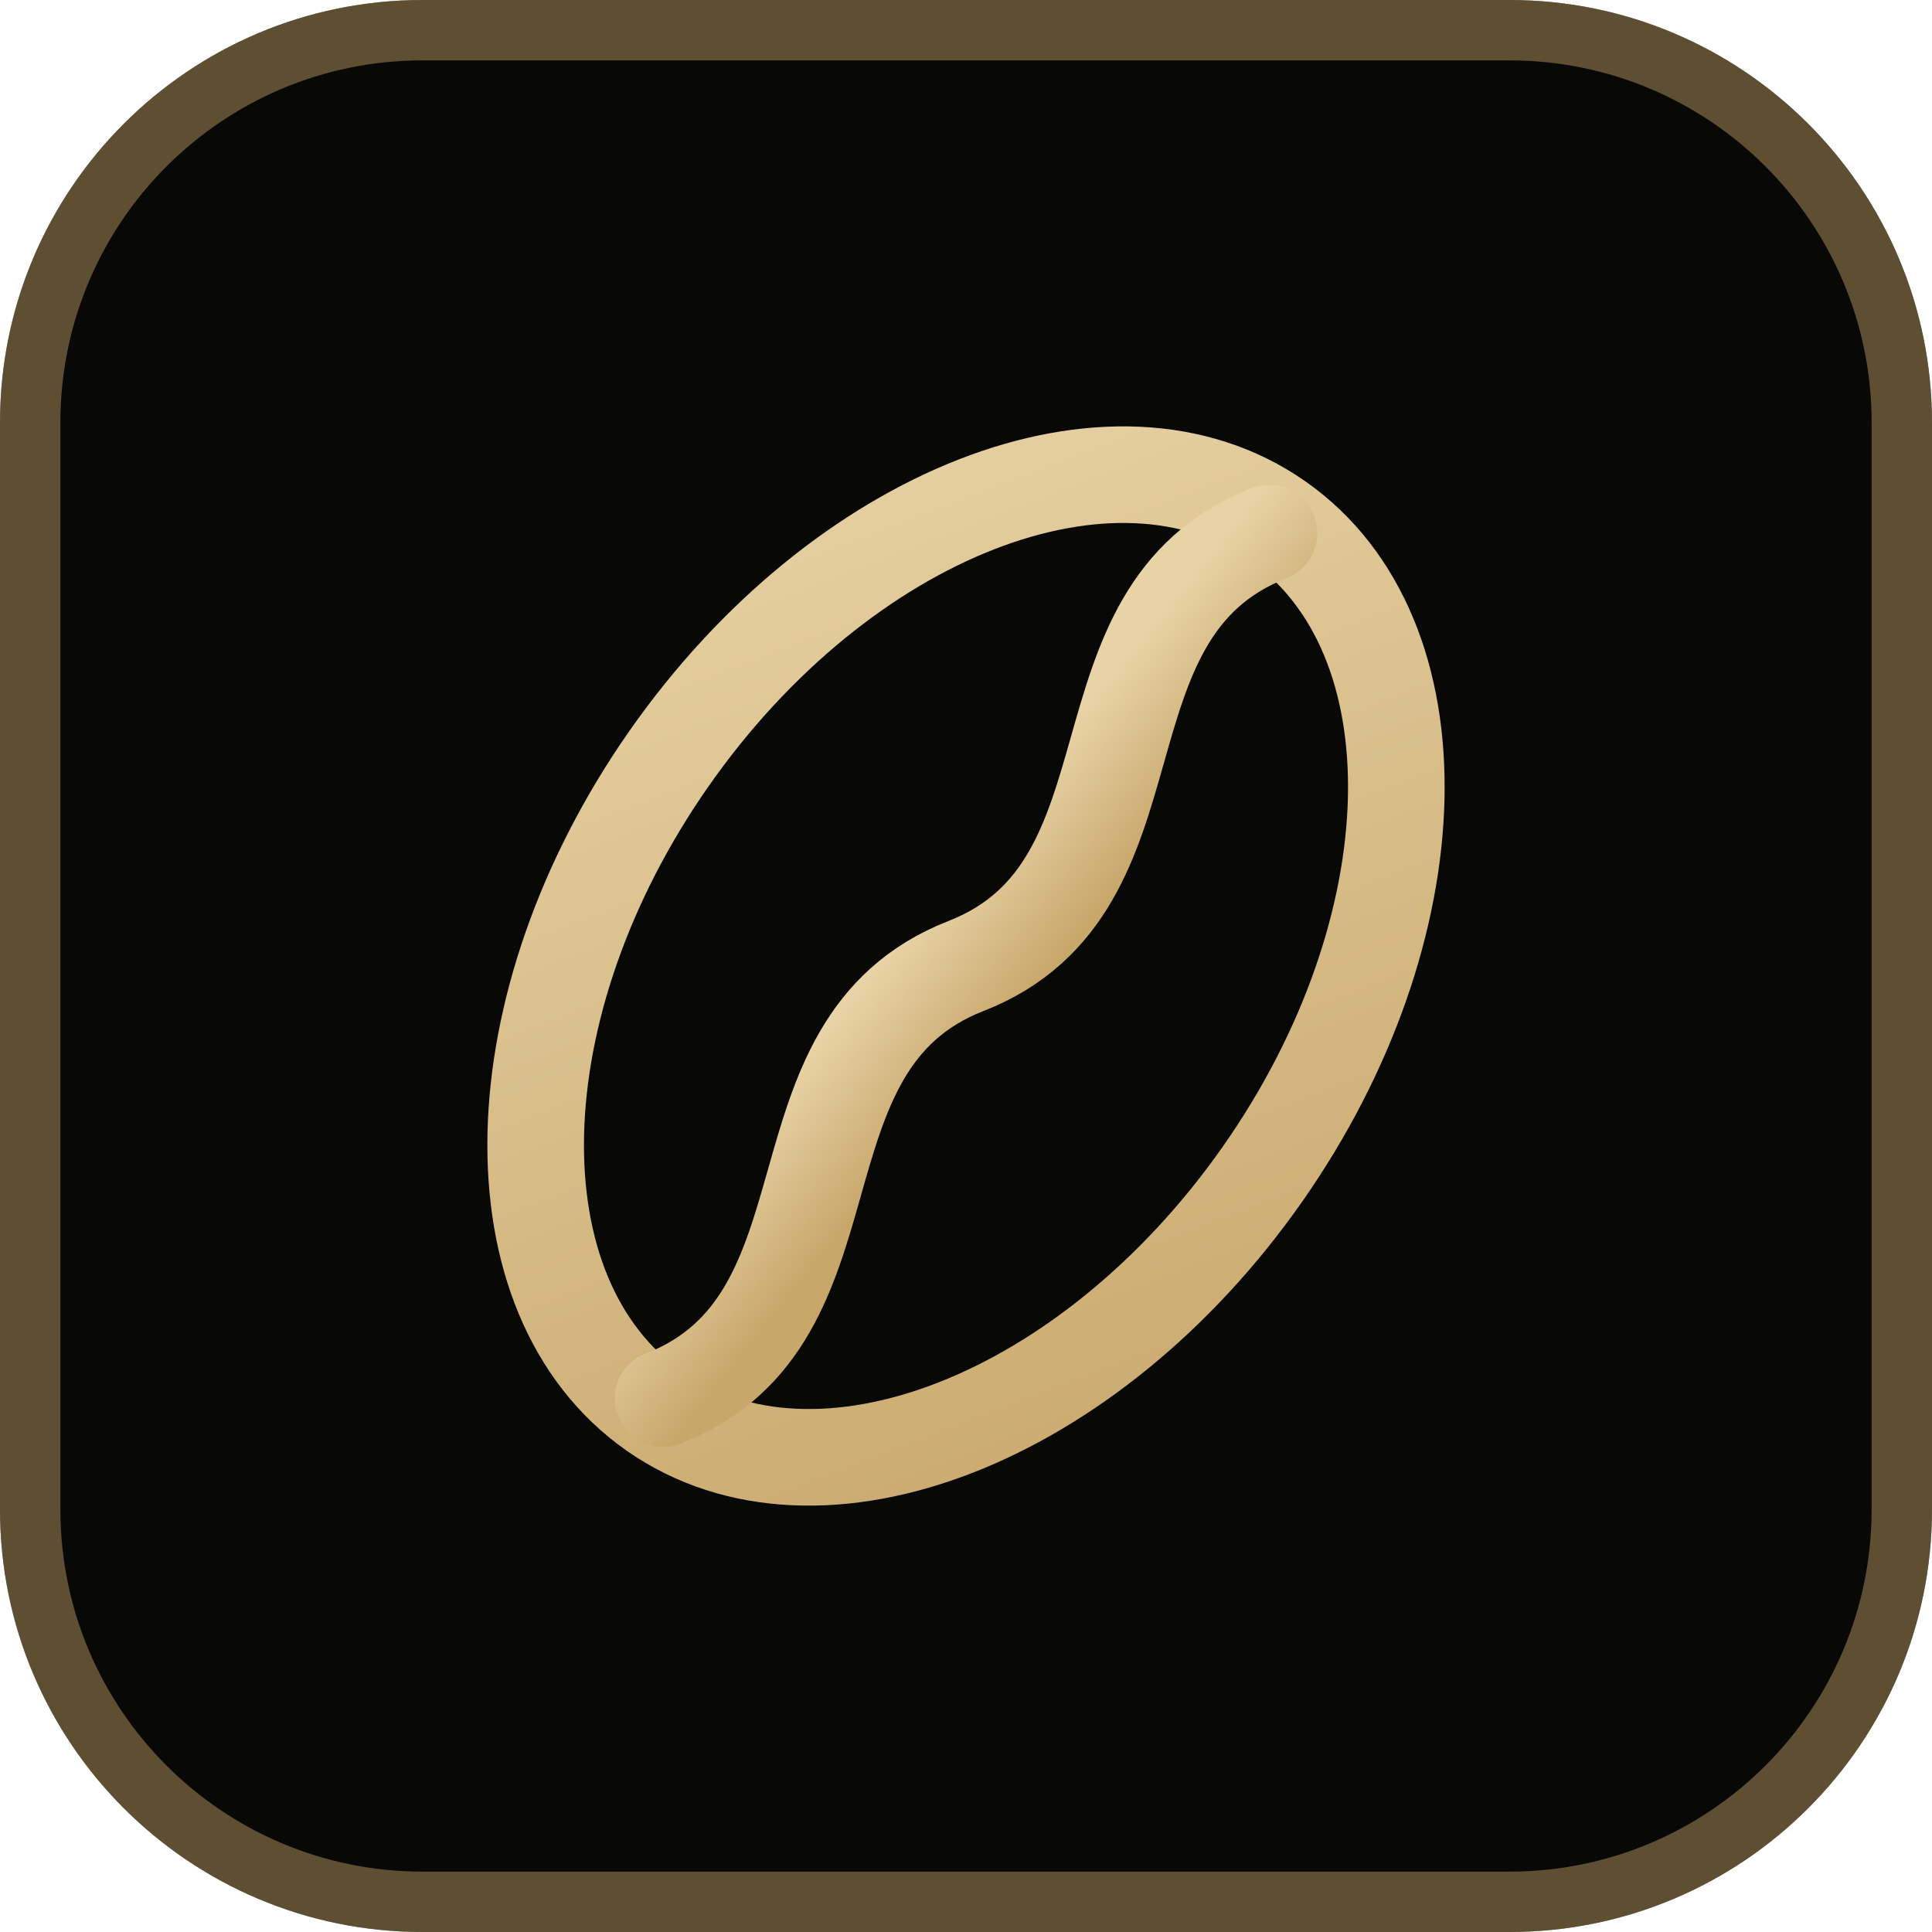
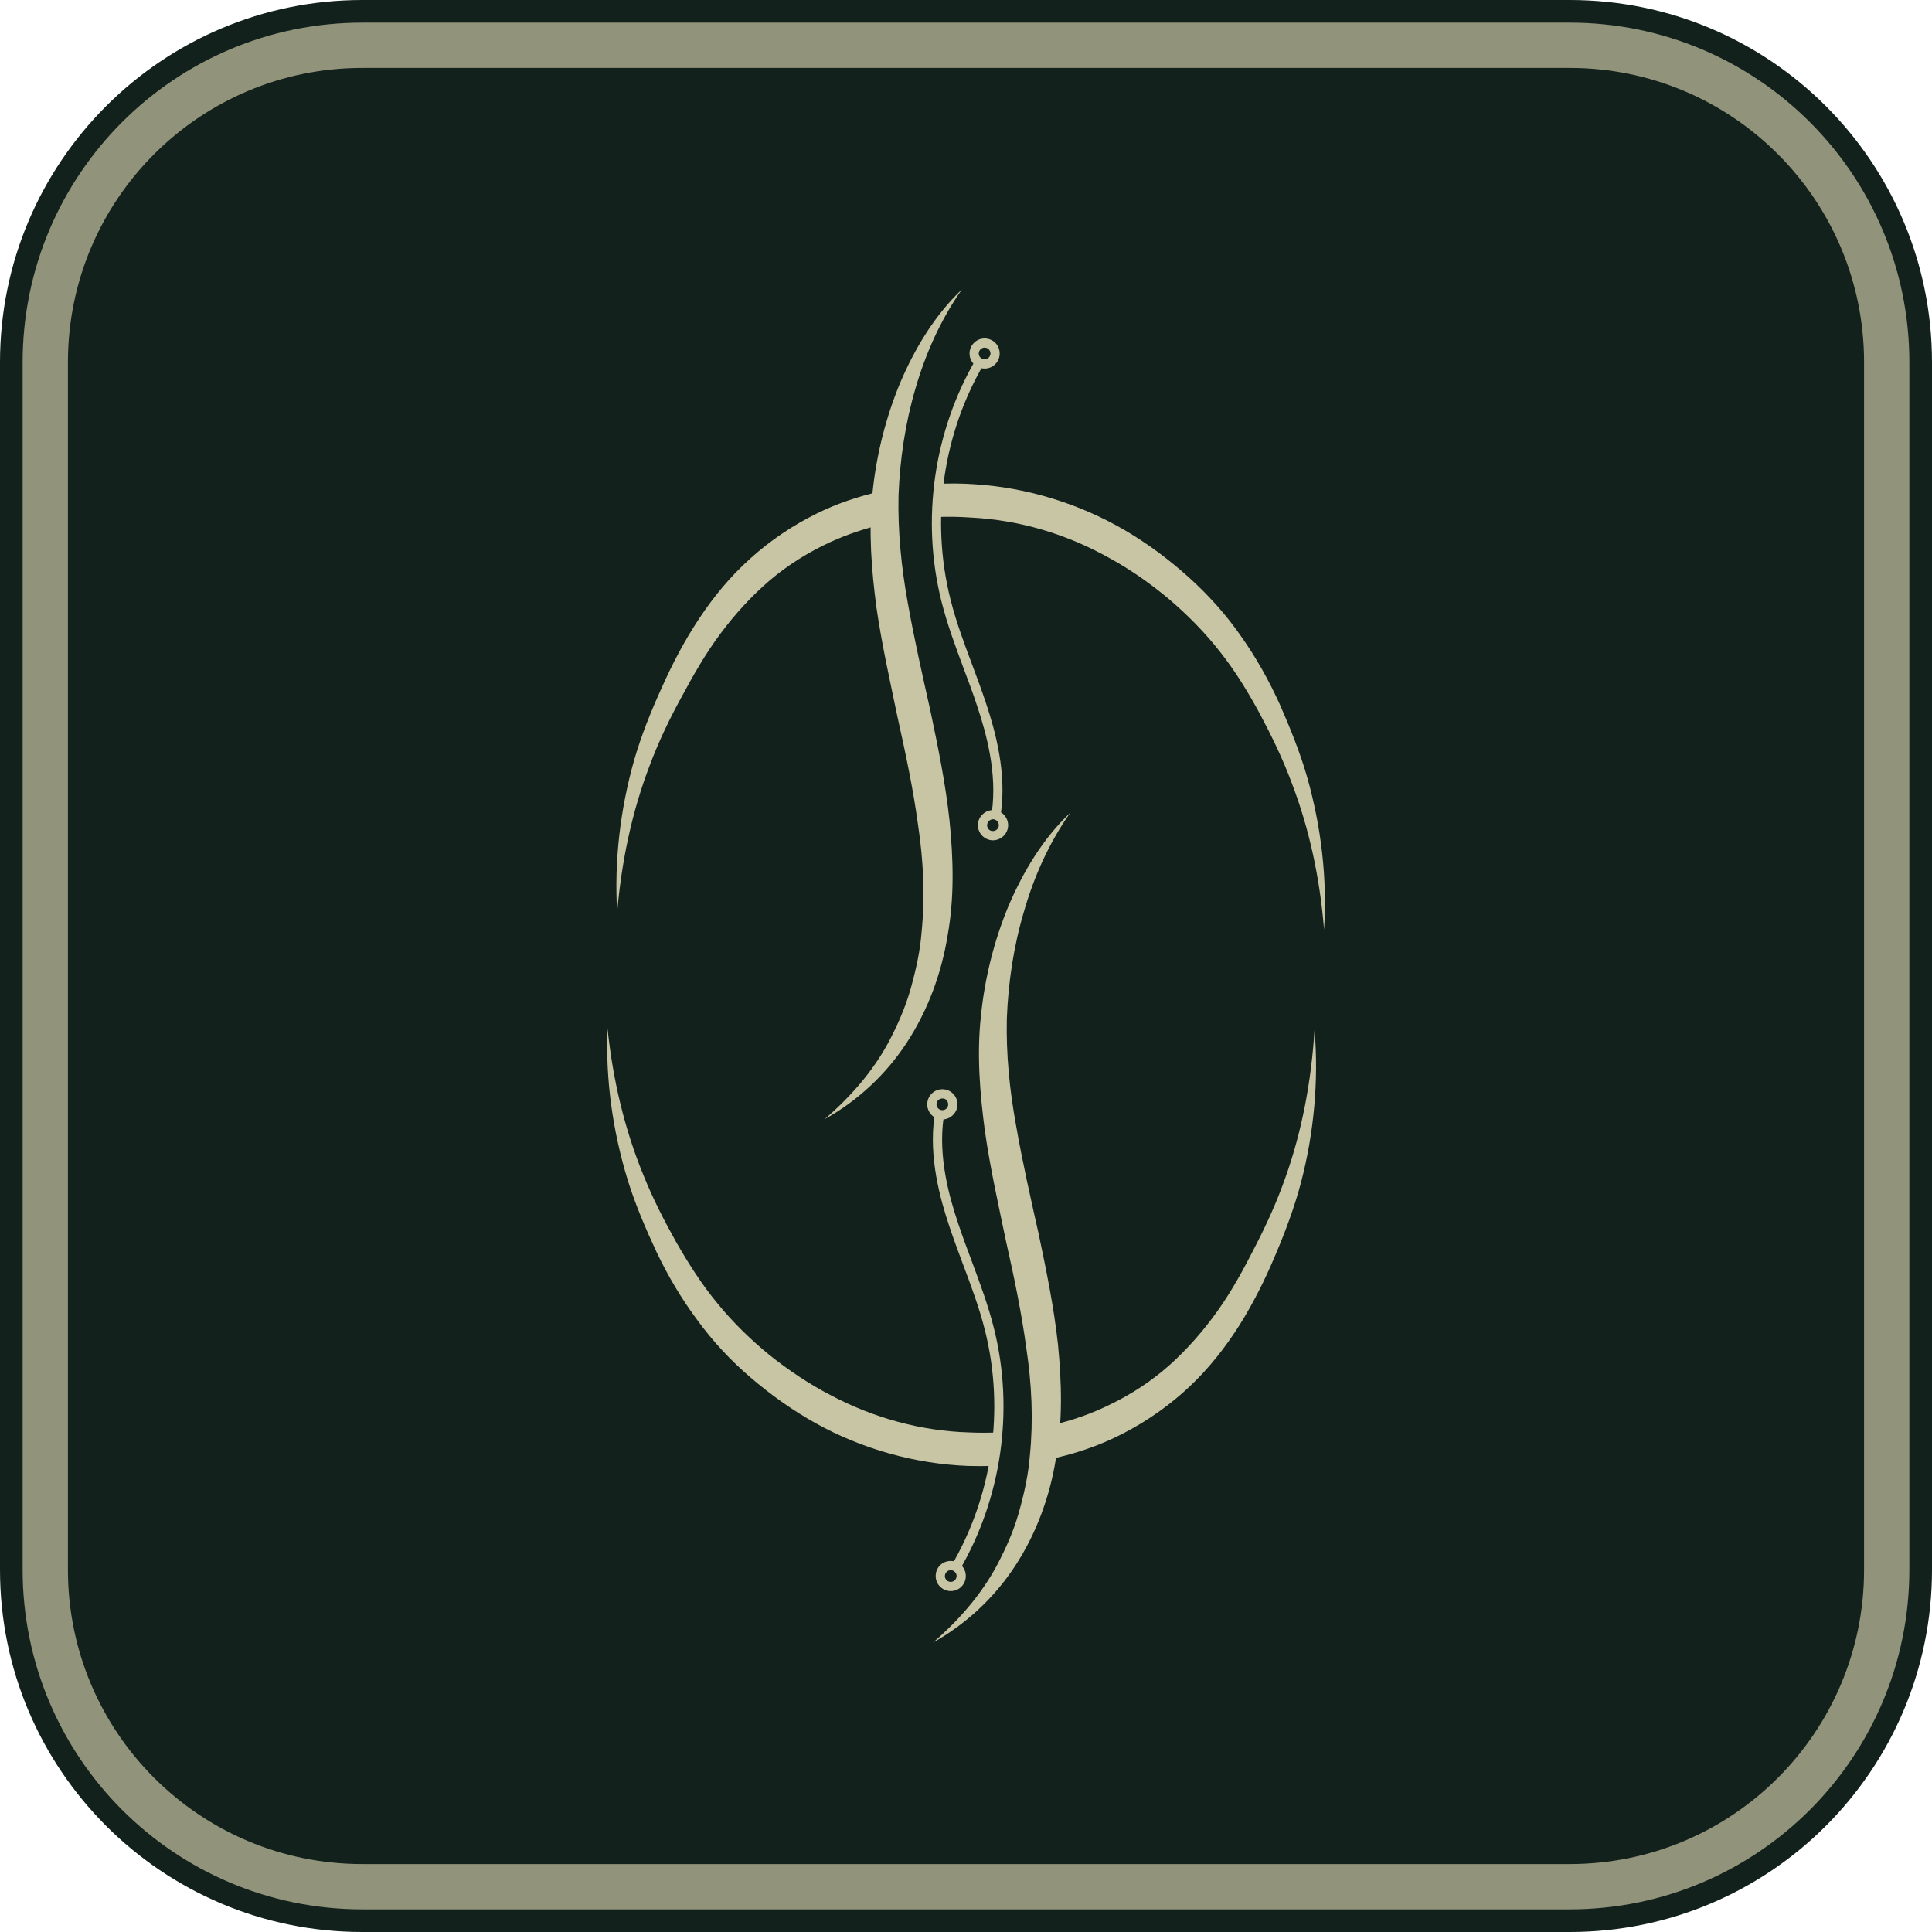
<svg xmlns="http://www.w3.org/2000/svg" viewBox="0 0 64 64">
-   <defs>
-     <linearGradient id="g" x1="0" y1="0" x2="1" y2="1">
-       <stop offset="0" stop-color="#E8D3A6" />
-       <stop offset="1" stop-color="#C8A76B" />
-     </linearGradient>
-   </defs>
-   <rect width="64" height="64" rx="14" fill="#080806" />
-   <rect x="1" y="1" width="62" height="62" rx="13" fill="none" stroke="#C8A76B" stroke-opacity=".45" stroke-width="2" />
-   <g transform="rotate(35 32 32)" fill="none" stroke="url(#g)" stroke-width="3.2" stroke-linecap="round">
-     <ellipse cx="32" cy="32" rx="12" ry="18" />
-     <path d="M32 14.5c-4 6 4 11.5 0 17.5s4 11.5 0 17.5" />
-   </g>
+   <rect width="64" height="64" rx="12" fill="#12211C" />
+   <rect x="1.5" y="1.5" width="61" height="61" rx="10.5" fill="none" stroke="#C8C5A5" stroke-opacity=".7" stroke-width="1.5" />
+   <svg x="19.54" y="9.00" width="24.93" height="46.00" viewBox="404.7 562.0 64.0 118.1" fill="#C8C5A5">
+     <path fill-rule="nonzero" fill-opacity="1" d="M 429.49 582.93 C 429.41 582.46 429.37 581.99 429.35 581.51 C 429.34 581.24 429.35 580.97 429.35 580.7 C 427.51 581.12 425.71 581.72 424.01 582.56 C 421.96 583.57 420.05 584.85 418.36 586.38 C 416.66 587.89 415.21 589.66 413.98 591.52 C 412.74 593.39 411.71 595.36 410.82 597.36 C 409.92 599.33 409.08 601.41 408.47 603.52 C 407.27 607.75 406.76 612.16 407.02 616.48 C 407.39 612.17 408.27 607.93 409.8 603.96 C 410.55 601.96 411.45 600.08 412.49 598.18 C 413.5 596.3 414.55 594.46 415.8 592.79 C 417.04 591.12 418.44 589.59 420 588.25 C 421.56 586.93 423.31 585.84 425.16 584.99 C 426.59 584.34 428.07 583.84 429.6 583.49 C 429.56 583.3 429.52 583.11 429.49 582.93 " transform="matrix(1 0 0 1 0 0)" />
+     <path fill-rule="nonzero" fill-opacity="1" d="M 465.7 604.98 C 465.09 602.86 464.26 600.82 463.38 598.81 C 462.47 596.8 461.38 594.84 460.09 593.02 C 458.81 591.17 457.3 589.49 455.62 587.98 C 453.95 586.48 452.16 585.14 450.2 583.99 C 446.3 581.71 441.82 580.34 437.3 580.07 C 436.28 580 435.25 580 434.22 580.05 C 434.13 580.79 434.05 581.54 434.04 582.29 C 434.04 582.49 434.05 582.68 434.06 582.87 C 435.08 582.82 436.1 582.84 437.12 582.91 C 441.25 583.12 445.25 584.32 448.86 586.34 C 450.66 587.32 452.4 588.54 453.98 589.87 C 455.55 591.21 457.02 592.7 458.3 594.34 C 459.6 595.98 460.69 597.77 461.7 599.64 C 462.7 601.52 463.63 603.44 464.37 605.43 C 465.9 609.4 466.79 613.63 467.14 617.95 C 467.42 613.62 466.9 609.22 465.7 604.98 " transform="matrix(1 0 0 1 0 0)" />
+     <path fill-rule="nonzero" fill-opacity="1" d="M 438.85 663.41 C 438.91 663.06 439.07 662.71 439.19 662.37 C 439.28 662.1 439.36 661.84 439.44 661.57 C 439.38 661.29 439.39 661 439.41 660.72 C 438.61 660.75 437.81 660.76 437 660.72 C 432.88 660.61 428.84 659.49 425.19 657.56 C 423.37 656.62 421.61 655.44 419.99 654.15 C 418.39 652.84 416.89 651.39 415.57 649.77 C 414.24 648.17 413.11 646.4 412.05 644.55 C 411.01 642.7 410.04 640.8 409.25 638.83 C 407.63 634.89 406.65 630.68 406.2 626.37 C 406.02 630.7 406.64 635.1 407.93 639.3 C 408.59 641.41 409.46 643.43 410.39 645.42 C 411.34 647.41 412.48 649.34 413.82 651.14 C 415.13 652.95 416.68 654.61 418.39 656.07 C 420.11 657.54 421.92 658.83 423.91 659.94 C 427.85 662.13 432.36 663.4 436.89 663.57 C 437.53 663.59 438.18 663.59 438.82 663.57 C 438.83 663.52 438.83 663.47 438.85 663.41 " transform="matrix(1 0 0 1 0 0)" />
+     <path fill-rule="nonzero" fill-opacity="1" d="M 466.33 626.47 C 466.06 630.79 465.28 635.05 463.85 639.05 C 463.14 641.07 462.28 642.97 461.29 644.89 C 460.32 646.8 459.31 648.66 458.1 650.36 C 456.89 652.06 455.53 653.62 454 654.99 C 452.47 656.35 450.75 657.48 448.91 658.36 C 447.36 659.13 445.71 659.7 444.03 660.09 C 444.22 660.41 444.3 660.96 444.17 661.31 C 444.04 661.68 443.88 662.05 443.72 662.41 C 443.63 662.62 443.57 662.84 443.5 663.06 C 445.79 662.61 448.04 661.86 450.12 660.77 C 452.14 659.72 454.03 658.39 455.69 656.83 C 457.35 655.27 458.75 653.48 459.95 651.59 C 461.14 649.69 462.13 647.7 462.98 645.68 C 463.83 643.69 464.62 641.58 465.18 639.46 C 466.29 635.2 466.69 630.79 466.33 626.47 " transform="matrix(1 0 0 1 0 0)" />
+     <path fill-rule="nonzero" fill-opacity="1" d="M 436.34 563.51 C 434.52 566.1 433.25 568.97 432.39 571.93 C 431.52 574.89 431.07 577.96 430.95 581 C 430.88 584.04 431.18 587.09 431.73 590.13 C 432.27 593.18 432.96 596.22 433.65 599.3 C 434.3 602.39 434.95 605.52 435.29 608.73 C 435.61 611.93 435.71 615.24 435.12 618.47 C 434.6 621.7 433.43 624.85 431.65 627.57 C 429.87 630.3 427.42 632.55 424.66 634.08 C 427.06 632.02 429.1 629.62 430.44 626.87 C 431.12 625.51 431.7 624.09 432.08 622.62 C 432.48 621.16 432.79 619.68 432.91 618.17 C 433.21 615.15 433.07 612.11 432.61 609.06 C 432.2 606.01 431.55 602.97 430.87 599.91 C 430.23 596.83 429.53 593.73 429.07 590.55 C 428.65 587.37 428.39 584.11 428.73 580.85 C 429.06 577.61 429.85 574.45 431.08 571.47 C 432.34 568.51 434.03 565.7 436.34 563.51 " transform="matrix(1 0 0 1 0 0)" />
+     <path fill-rule="nonzero" fill-opacity="1" d="M 445.55 608.02 C 443.73 610.61 442.46 613.47 441.61 616.44 C 440.73 619.4 440.28 622.46 440.16 625.51 C 440.09 628.54 440.39 631.59 440.95 634.64 C 441.48 637.68 442.17 640.73 442.86 643.81 C 443.51 646.9 444.16 650.03 444.51 653.24 C 444.82 656.43 444.93 659.75 444.33 662.97 C 443.81 666.2 442.65 669.36 440.86 672.08 C 439.08 674.81 436.64 677.05 433.88 678.59 C 436.27 676.53 438.31 674.13 439.65 671.37 C 440.34 670.01 440.91 668.6 441.29 667.13 C 441.69 665.67 442 664.18 442.12 662.67 C 442.42 659.65 442.28 656.62 441.82 653.57 C 441.41 650.52 440.77 647.48 440.08 644.41 C 439.44 641.33 438.74 638.23 438.29 635.05 C 437.87 631.88 437.6 628.62 437.95 625.36 C 438.27 622.12 439.06 618.95 440.29 615.97 C 441.55 613.02 443.24 610.2 445.55 608.02 " transform="matrix(1 0 0 1 0 0)" />
+     <path fill-rule="nonzero" fill-opacity="1" d="M 439.65 608.1 L 438.88 607.99 C 439.36 604.64 438.4 601.23 437.64 598.95 C 437.29 597.88 436.89 596.81 436.5 595.78 C 435.81 593.92 435.09 592 434.6 590.04 C 432.85 583.07 433.94 575.53 437.59 569.34 L 438.27 569.74 C 434.72 575.75 433.66 583.08 435.36 589.84 C 435.84 591.77 436.55 593.66 437.24 595.5 C 437.63 596.54 438.03 597.62 438.39 598.7 C 439.17 601.05 440.16 604.59 439.65 608.1 " transform="matrix(1 0 0 1 0 0)" />
+     <path fill-rule="nonzero" fill-opacity="1" d="M 438.27 568.46 C 438.27 568.46 438.26 568.46 438.25 568.46 C 438.12 568.46 438 568.52 437.91 568.62 C 437.82 568.71 437.77 568.84 437.77 568.97 C 437.78 569.11 437.83 569.23 437.93 569.32 C 438.03 569.41 438.15 569.46 438.29 569.46 C 438.42 569.45 438.54 569.39 438.63 569.3 C 438.72 569.2 438.77 569.08 438.77 568.94 C 438.76 568.81 438.71 568.69 438.61 568.59 C 438.52 568.51 438.4 568.46 438.27 568.46 M 438.27 570.24 C 437.94 570.24 437.63 570.12 437.39 569.89 C 437.14 569.66 437 569.34 436.99 569 C 436.98 568.66 437.1 568.33 437.34 568.08 C 437.57 567.83 437.89 567.69 438.23 567.68 C 438.56 567.67 438.9 567.79 439.15 568.02 C 439.4 568.26 439.54 568.58 439.55 568.92 C 439.56 569.26 439.44 569.59 439.2 569.84 C 438.97 570.09 438.65 570.23 438.31 570.24 C 438.3 570.24 438.28 570.24 438.27 570.24 " transform="matrix(1 0 0 1 0 0)" />
+     <path fill-rule="nonzero" fill-opacity="1" d="M 438.98 608.57 C 438.98 608.57 438.97 608.57 438.96 608.57 C 438.84 608.58 438.71 608.64 438.62 608.73 C 438.53 608.83 438.48 608.96 438.48 609.09 C 438.49 609.36 438.71 609.6 439 609.57 C 439.27 609.56 439.49 609.33 439.48 609.06 C 439.47 608.79 439.25 608.57 438.98 608.57 M 438.98 610.36 C 438.29 610.36 437.72 609.8 437.7 609.11 C 437.69 608.77 437.81 608.45 438.05 608.2 C 438.29 607.95 438.6 607.8 438.95 607.79 C 439.66 607.77 440.24 608.33 440.27 609.04 C 440.29 609.74 439.73 610.33 439.02 610.36 C 439.01 610.36 439 610.36 438.98 610.36 " transform="matrix(1 0 0 1 0 0)" />
+     <path fill-rule="nonzero" fill-opacity="1" d="M 434.01 633.79 L 434.79 633.9 C 434.3 637.25 435.25 640.66 436.02 642.94 C 436.37 644 436.77 645.07 437.16 646.11 C 437.85 647.97 438.57 649.89 439.06 651.85 C 440.81 658.82 439.72 666.36 436.07 672.55 L 435.39 672.15 C 438.94 666.14 440 658.81 438.3 652.04 C 437.82 650.12 437.11 648.22 436.42 646.39 C 436.03 645.34 435.63 644.27 435.27 643.19 C 434.48 640.83 433.5 637.3 434.01 633.79 " transform="matrix(1 0 0 1 0 0)" />
+     <path fill-rule="nonzero" fill-opacity="1" d="M 435.39 673.43 C 435.39 673.43 435.4 673.43 435.41 673.43 C 435.54 673.42 435.66 673.37 435.75 673.27 C 435.84 673.18 435.89 673.05 435.89 672.91 C 435.88 672.78 435.83 672.66 435.73 672.57 C 435.63 672.48 435.51 672.43 435.38 672.43 C 435.24 672.44 435.12 672.49 435.03 672.59 C 434.94 672.68 434.89 672.81 434.89 672.95 C 434.89 673.08 434.95 673.2 435.05 673.29 C 435.14 673.38 435.26 673.43 435.39 673.43 M 435.39 671.65 C 435.72 671.65 436.03 671.77 436.27 672 C 436.52 672.23 436.66 672.55 436.67 672.89 C 436.68 673.23 436.56 673.56 436.32 673.81 C 436.09 674.06 435.77 674.2 435.43 674.21 C 435.1 674.22 434.76 674.1 434.51 673.86 C 434.26 673.63 434.12 673.31 434.11 672.97 C 434.1 672.62 434.22 672.3 434.45 672.05 C 434.69 671.8 435.01 671.66 435.35 671.65 C 435.36 671.65 435.38 671.65 435.39 671.65 " transform="matrix(1 0 0 1 0 0)" />
+     <path fill-rule="nonzero" fill-opacity="1" d="M 434.68 633.31 L 434.69 633.31 C 434.82 633.31 434.95 633.25 435.04 633.16 C 435.13 633.06 435.18 632.93 435.17 632.8 C 435.16 632.52 434.95 632.29 434.66 632.32 C 434.39 632.32 434.17 632.55 434.18 632.83 C 434.19 633.1 434.41 633.31 434.68 633.31 M 434.68 631.53 C 435.37 631.53 435.94 632.08 435.96 632.77 C 435.97 633.12 435.85 633.44 435.61 633.69 C 435.38 633.94 435.06 634.09 434.71 634.1 C 434 634.12 433.42 633.56 433.39 632.86 C 433.37 632.14 433.93 631.55 434.64 631.53 C 434.65 631.53 434.66 631.53 434.68 631.53 " transform="matrix(1 0 0 1 0 0)" />
+   </svg>
</svg>
